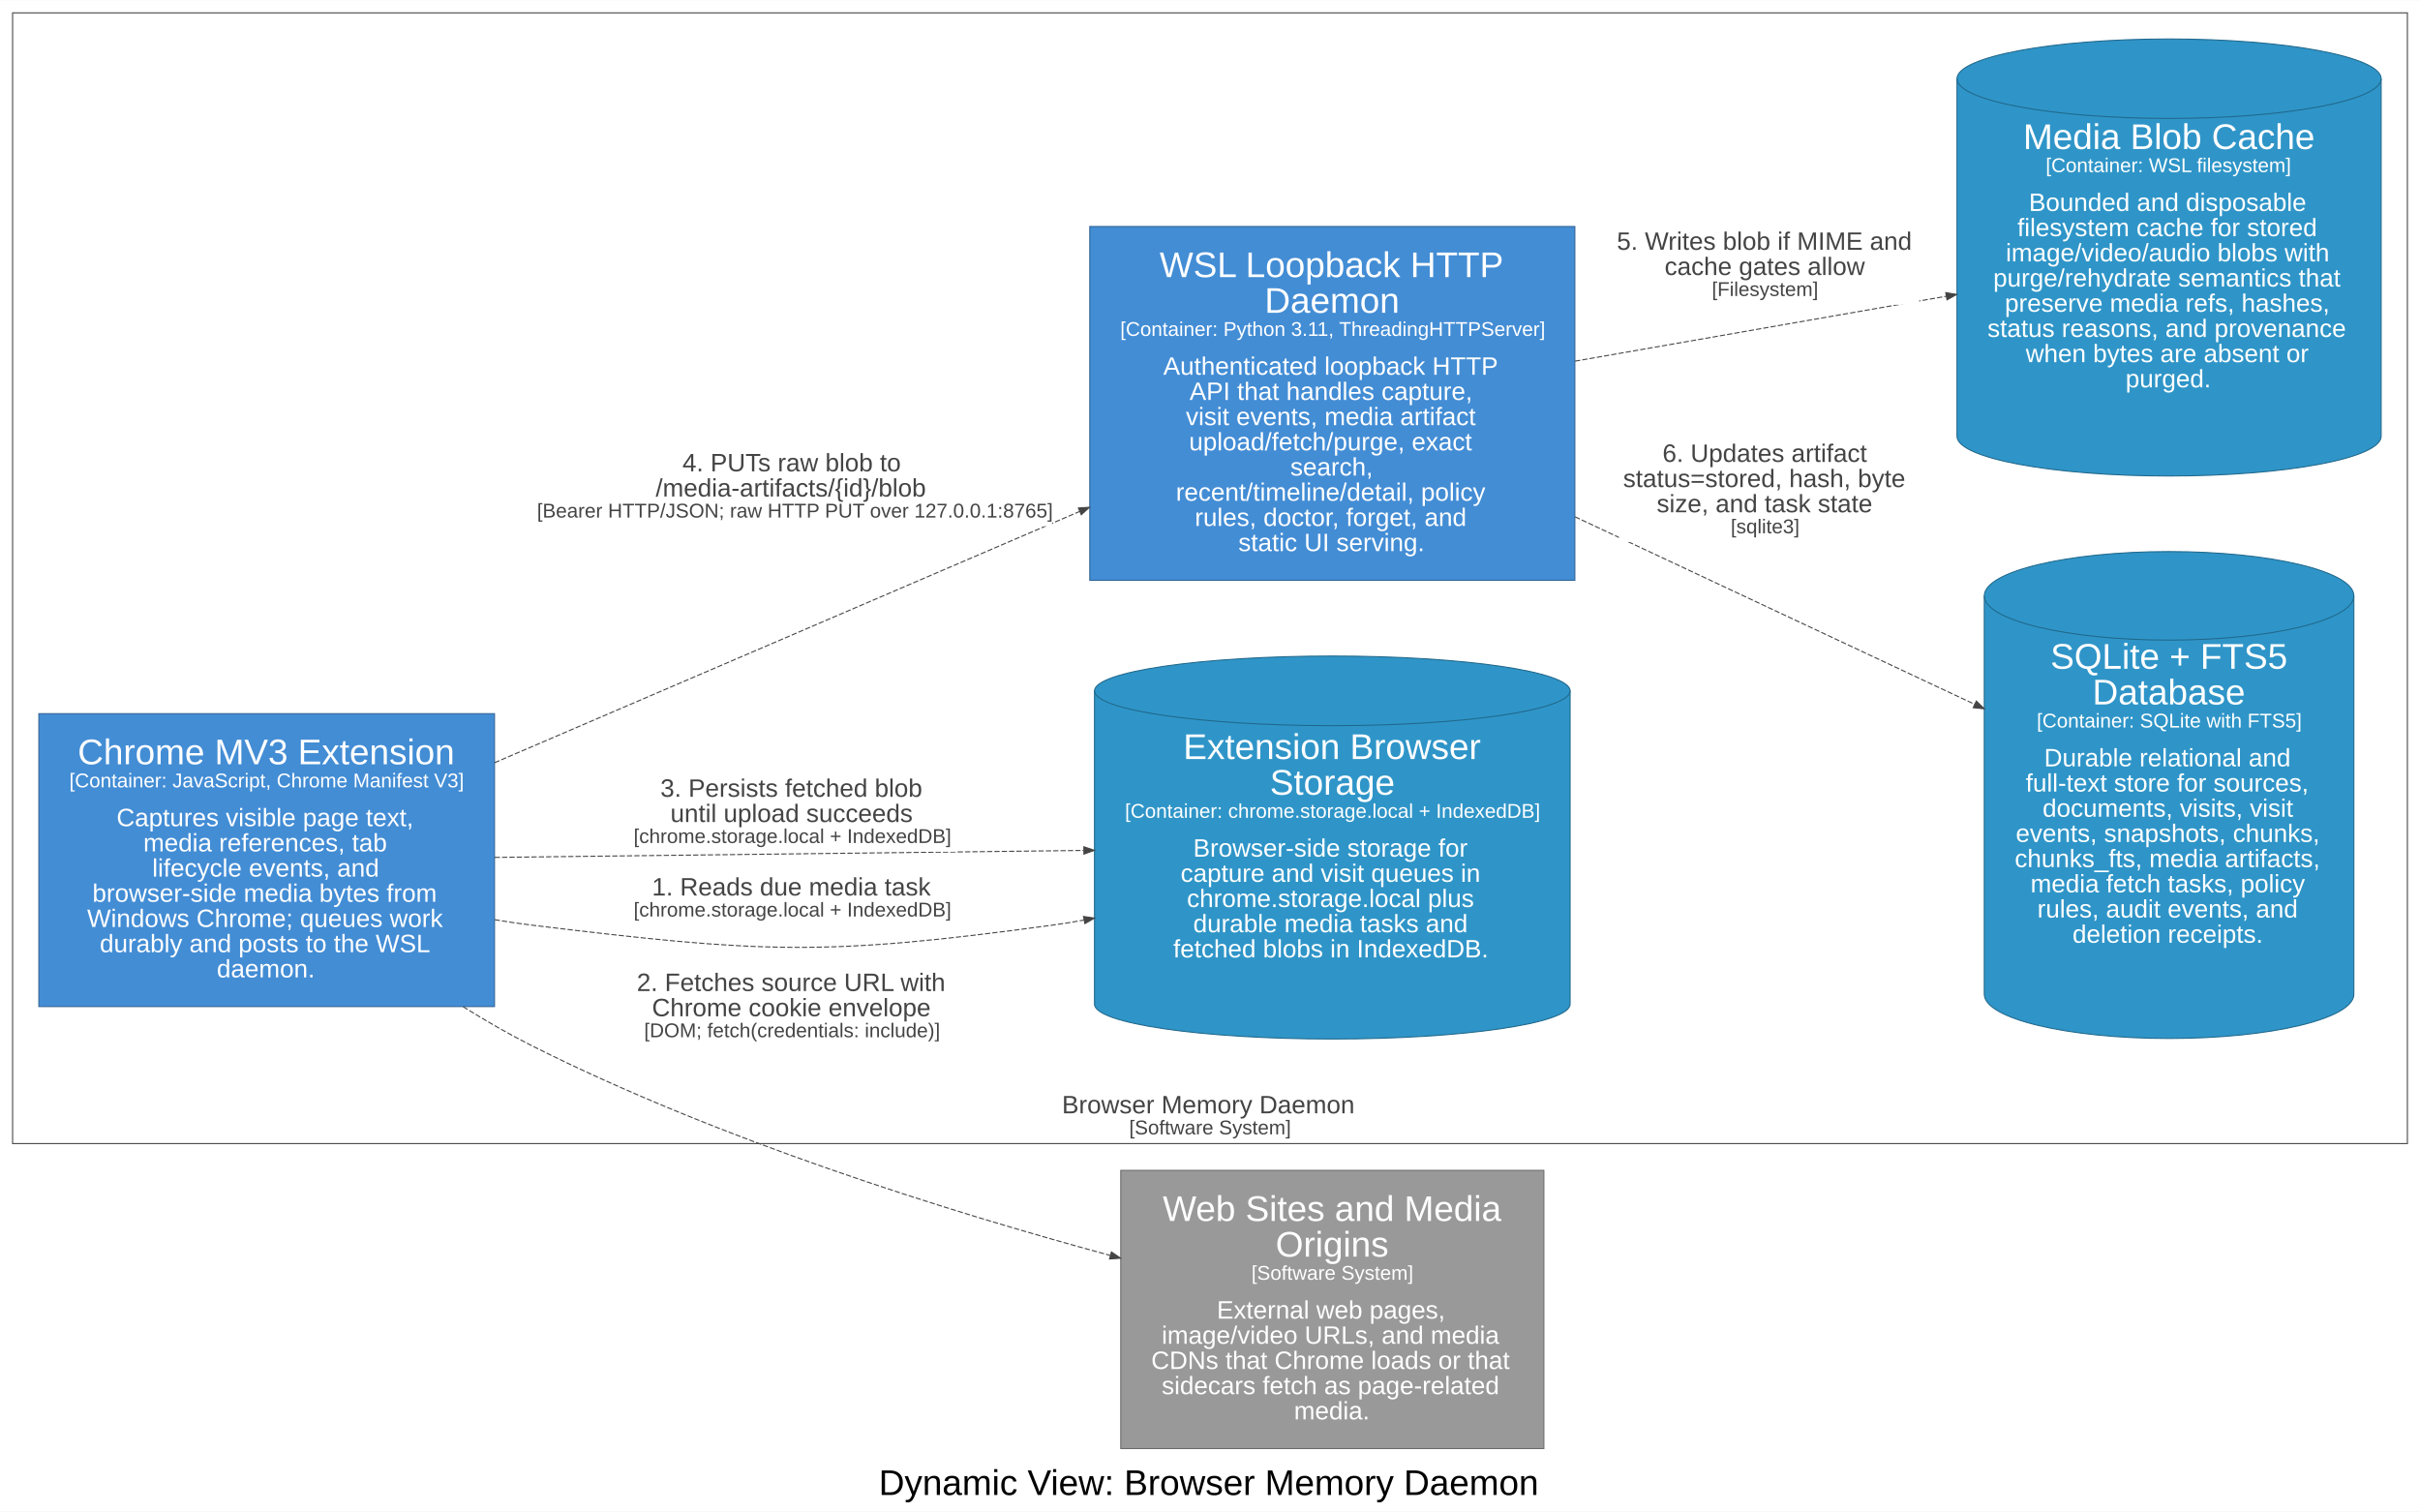
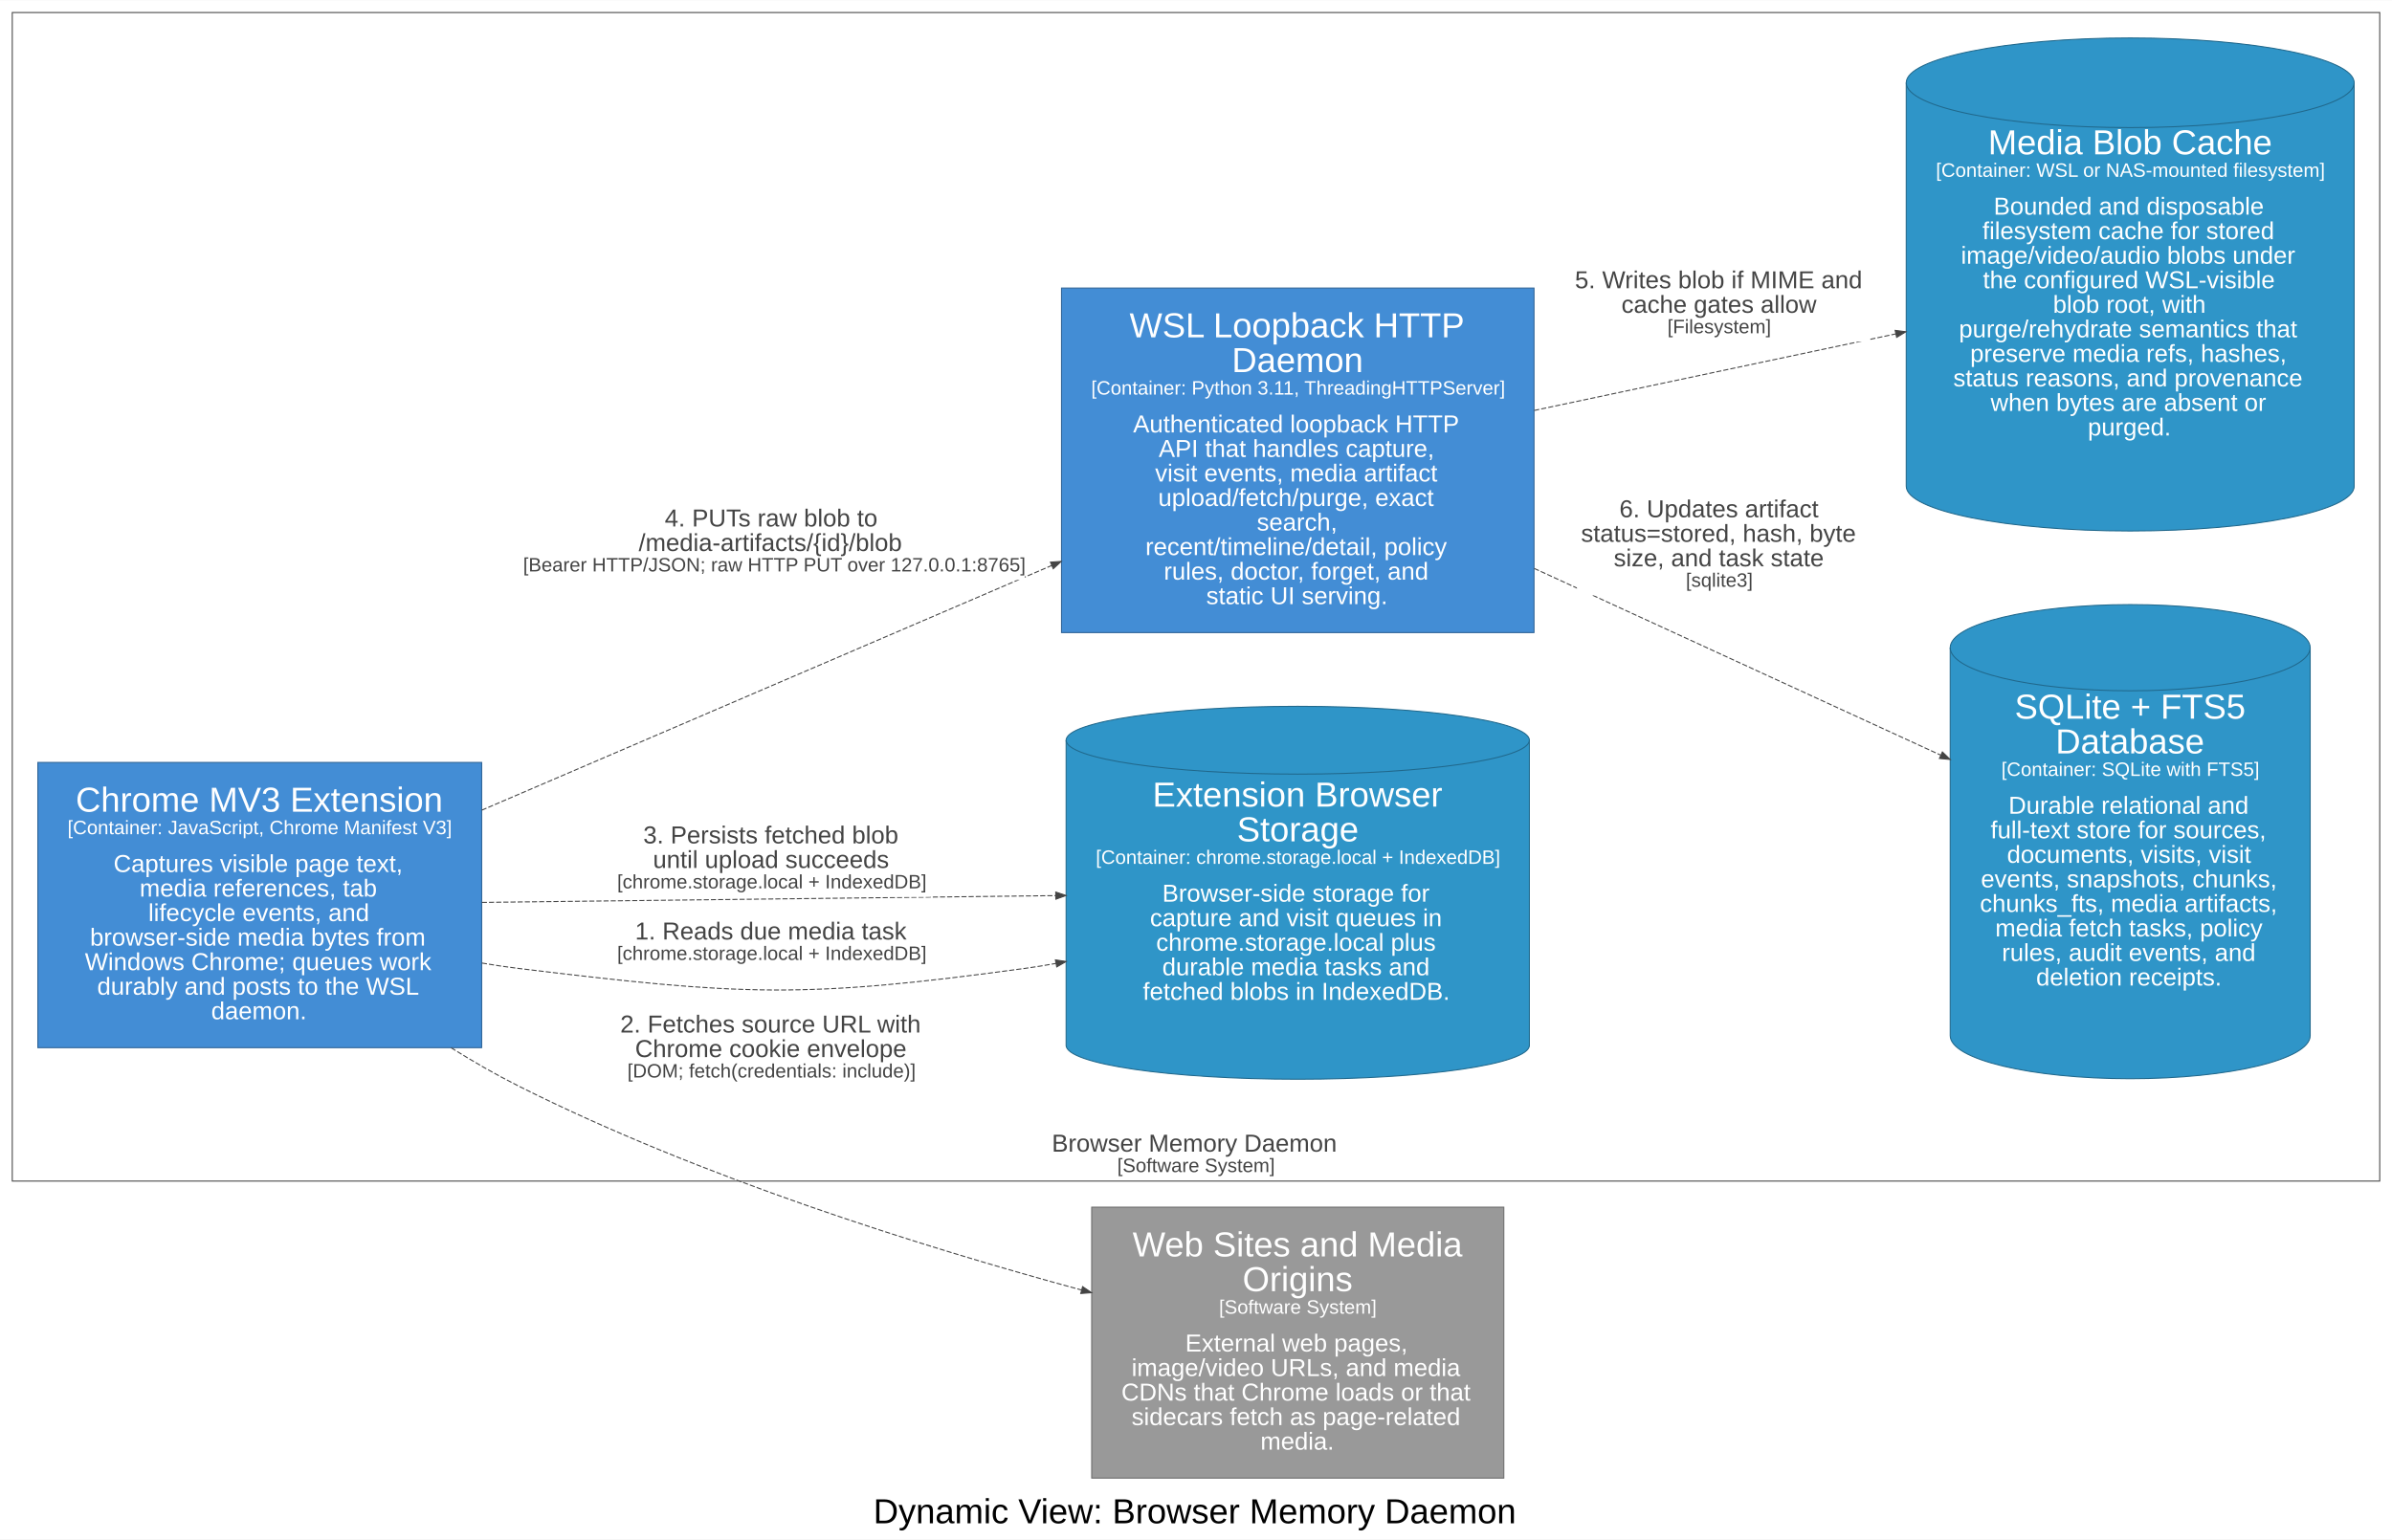
- <svg xmlns="http://www.w3.org/2000/svg" width="2305pt" height="1440pt" viewBox="0.00 0.00 2305.00 1439.50">
-   <g id="graph0" class="graph" transform="scale(1 1) rotate(0) translate(4 1435.5)">
-     <polygon fill="white" stroke="transparent" points="-4,4 -4,-1435.5 2301,-1435.5 2301,4 -4,4" />
-     <text text-anchor="start" x="833" y="-11.8" font-family="Arial" font-size="34.00">Dynamic View: Browser Memory Daemon</text>
+ <svg xmlns="http://www.w3.org/2000/svg" width="2339pt" height="1506pt" viewBox="0.00 0.00 2339.00 1505.50">
+   <g id="graph0" class="graph" transform="scale(1 1) rotate(0) translate(4 1501.5)">
+     <polygon fill="white" stroke="transparent" points="-4,4 -4,-1501.5 2335,-1501.5 2335,4 -4,4" />
+     <text text-anchor="start" x="850" y="-11.8" font-family="Arial" font-size="34.00">Dynamic View: Browser Memory Daemon</text>
    <g id="clust1" class="cluster">
-       <polygon fill="none" stroke="#444444" points="8,-346.5 8,-1423.5 2289,-1423.5 2289,-346.5 8,-346.5" />
-       <text text-anchor="start" x="1007.5" y="-375.3" font-family="Arial" font-size="24.00" fill="#444444">Browser Memory Daemon</text>
-       <text text-anchor="start" x="1071.5" y="-355.3" font-family="Arial" font-size="19.00" fill="#444444">[Software System]</text>
+       <polygon fill="none" stroke="#444444" points="8,-346.5 8,-1489.5 2323,-1489.5 2323,-346.5 8,-346.5" />
+       <text text-anchor="start" x="1024.5" y="-375.3" font-family="Arial" font-size="24.00" fill="#444444">Browser Memory Daemon</text>
+       <text text-anchor="start" x="1088.5" y="-355.3" font-family="Arial" font-size="19.00" fill="#444444">[Software System]</text>
    </g>
    <g id="13" class="node">
      <path fill="#2f95c8" stroke="#20688c" d="M1491.5,-777.72C1491.5,-796.01 1389.98,-810.88 1265,-810.88 1140.02,-810.88 1038.5,-796.01 1038.5,-777.72 1038.5,-777.72 1038.5,-479.28 1038.5,-479.28 1038.5,-460.99 1140.02,-446.12 1265,-446.12 1389.98,-446.12 1491.5,-460.99 1491.5,-479.28 1491.5,-479.28 1491.5,-777.72 1491.5,-777.72" />
      <path fill="none" stroke="#20688c" d="M1491.5,-777.72C1491.5,-759.42 1389.98,-744.56 1265,-744.56 1140.02,-744.56 1038.5,-759.42 1038.5,-777.72" />
      <text text-anchor="start" x="1123" y="-712.8" font-family="Arial" font-size="34.00" fill="#ffffff">Extension Browser</text>
      <text text-anchor="start" x="1205.5" y="-678.8" font-family="Arial" font-size="34.00" fill="#ffffff">Storage</text>
      <text text-anchor="start" x="1067.5" y="-656.8" font-family="Arial" font-size="19.00" fill="#ffffff">[Container: chrome.storage.local + IndexedDB]</text>
      <text text-anchor="start" x="1132.5" y="-619.8" font-family="Arial" font-size="24.00" fill="#ffffff">Browser-side storage for</text>
      <text text-anchor="start" x="1120.5" y="-595.8" font-family="Arial" font-size="24.00" fill="#ffffff">capture and visit queues in</text>
      <text text-anchor="start" x="1126.5" y="-571.8" font-family="Arial" font-size="24.00" fill="#ffffff">chrome.storage.local plus</text>
      <text text-anchor="start" x="1132.5" y="-547.8" font-family="Arial" font-size="24.00" fill="#ffffff">durable media tasks and</text>
      <text text-anchor="start" x="1113.5" y="-523.8" font-family="Arial" font-size="24.00" fill="#ffffff">fetched blobs in IndexedDB.</text>
    </g>
    <g id="14" class="node">
      <polygon fill="#438dd5" stroke="#2e6295" points="1496,-1220 1034,-1220 1034,-883 1496,-883 1496,-1220" />
      <text text-anchor="start" x="1100.5" y="-1171.8" font-family="Arial" font-size="34.00" fill="#ffffff">WSL Loopback HTTP</text>
      <text text-anchor="start" x="1200.5" y="-1137.8" font-family="Arial" font-size="34.00" fill="#ffffff">Daemon</text>
      <text text-anchor="start" x="1063" y="-1115.8" font-family="Arial" font-size="19.00" fill="#ffffff">[Container: Python 3.11, ThreadingHTTPServer]</text>
      <text text-anchor="start" x="1104" y="-1078.8" font-family="Arial" font-size="24.00" fill="#ffffff">Authenticated loopback HTTP</text>
      <text text-anchor="start" x="1129" y="-1054.8" font-family="Arial" font-size="24.00" fill="#ffffff">API that handles capture,</text>
      <text text-anchor="start" x="1125.5" y="-1030.8" font-family="Arial" font-size="24.00" fill="#ffffff">visit events, media artifact</text>
      <text text-anchor="start" x="1128.5" y="-1006.8" font-family="Arial" font-size="24.00" fill="#ffffff">upload/fetch/purge, exact</text>
      <text text-anchor="start" x="1225" y="-982.8" font-family="Arial" font-size="24.00" fill="#ffffff">search,</text>
      <text text-anchor="start" x="1116" y="-958.8" font-family="Arial" font-size="24.00" fill="#ffffff">recent/timeline/detail, policy</text>
      <text text-anchor="start" x="1134" y="-934.8" font-family="Arial" font-size="24.00" fill="#ffffff">rules, doctor, forget, and</text>
      <text text-anchor="start" x="1175.5" y="-910.8" font-family="Arial" font-size="24.00" fill="#ffffff">static UI serving.</text>
    </g>
    <g id="27" class="node">
-       <path fill="#2f95c8" stroke="#20688c" d="M2238,-868.22C2238,-891.48 2159.11,-910.38 2062,-910.38 1964.89,-910.38 1886,-891.48 1886,-868.22 1886,-868.22 1886,-488.78 1886,-488.78 1886,-465.52 1964.89,-446.62 2062,-446.62 2159.11,-446.62 2238,-465.52 2238,-488.78 2238,-488.78 2238,-868.22 2238,-868.22" />
-       <path fill="none" stroke="#20688c" d="M2238,-868.22C2238,-844.95 2159.11,-826.06 2062,-826.06 1964.89,-826.06 1886,-844.95 1886,-868.22" />
-       <text text-anchor="start" x="1949" y="-798.8" font-family="Arial" font-size="34.00" fill="#ffffff">SQLite + FTS5</text>
-       <text text-anchor="start" x="1989" y="-764.8" font-family="Arial" font-size="34.00" fill="#ffffff">Database</text>
-       <text text-anchor="start" x="1936" y="-742.8" font-family="Arial" font-size="19.00" fill="#ffffff">[Container: SQLite with FTS5]</text>
-       <text text-anchor="start" x="1943" y="-705.8" font-family="Arial" font-size="24.00" fill="#ffffff">Durable relational and</text>
-       <text text-anchor="start" x="1925.5" y="-681.8" font-family="Arial" font-size="24.00" fill="#ffffff">full-text store for sources,</text>
-       <text text-anchor="start" x="1941.5" y="-657.8" font-family="Arial" font-size="24.00" fill="#ffffff">documents, visits, visit</text>
-       <text text-anchor="start" x="1916" y="-633.8" font-family="Arial" font-size="24.00" fill="#ffffff">events, snapshots, chunks,</text>
-       <text text-anchor="start" x="1915" y="-609.8" font-family="Arial" font-size="24.00" fill="#ffffff">chunks_fts, media artifacts,</text>
-       <text text-anchor="start" x="1930" y="-585.8" font-family="Arial" font-size="24.00" fill="#ffffff">media fetch tasks, policy</text>
-       <text text-anchor="start" x="1936.5" y="-561.8" font-family="Arial" font-size="24.00" fill="#ffffff">rules, audit events, and</text>
-       <text text-anchor="start" x="1970" y="-537.8" font-family="Arial" font-size="24.00" fill="#ffffff">deletion receipts.</text>
+       <path fill="#2f95c8" stroke="#20688c" d="M2255,-868.22C2255,-891.48 2176.11,-910.38 2079,-910.38 1981.89,-910.38 1903,-891.48 1903,-868.22 1903,-868.22 1903,-488.78 1903,-488.78 1903,-465.52 1981.89,-446.62 2079,-446.62 2176.11,-446.62 2255,-465.52 2255,-488.78 2255,-488.78 2255,-868.22 2255,-868.22" />
+       <path fill="none" stroke="#20688c" d="M2255,-868.22C2255,-844.95 2176.11,-826.06 2079,-826.06 1981.89,-826.06 1903,-844.95 1903,-868.22" />
+       <text text-anchor="start" x="1966" y="-798.8" font-family="Arial" font-size="34.00" fill="#ffffff">SQLite + FTS5</text>
+       <text text-anchor="start" x="2006" y="-764.8" font-family="Arial" font-size="34.00" fill="#ffffff">Database</text>
+       <text text-anchor="start" x="1953" y="-742.8" font-family="Arial" font-size="19.00" fill="#ffffff">[Container: SQLite with FTS5]</text>
+       <text text-anchor="start" x="1960" y="-705.8" font-family="Arial" font-size="24.00" fill="#ffffff">Durable relational and</text>
+       <text text-anchor="start" x="1942.5" y="-681.8" font-family="Arial" font-size="24.00" fill="#ffffff">full-text store for sources,</text>
+       <text text-anchor="start" x="1958.5" y="-657.8" font-family="Arial" font-size="24.00" fill="#ffffff">documents, visits, visit</text>
+       <text text-anchor="start" x="1933" y="-633.8" font-family="Arial" font-size="24.00" fill="#ffffff">events, snapshots, chunks,</text>
+       <text text-anchor="start" x="1932" y="-609.8" font-family="Arial" font-size="24.00" fill="#ffffff">chunks_fts, media artifacts,</text>
+       <text text-anchor="start" x="1947" y="-585.8" font-family="Arial" font-size="24.00" fill="#ffffff">media fetch tasks, policy</text>
+       <text text-anchor="start" x="1953.5" y="-561.8" font-family="Arial" font-size="24.00" fill="#ffffff">rules, audit events, and</text>
+       <text text-anchor="start" x="1987" y="-537.8" font-family="Arial" font-size="24.00" fill="#ffffff">deletion receipts.</text>
    </g>
    <g id="43" class="edge">
-       <path fill="none" stroke="#444444" stroke-dasharray="5,2" d="M1496.21,-943.49C1617.2,-886.72 1763.49,-818.09 1876.86,-764.9" />
-       <polygon fill="#444444" stroke="#444444" points="1878.43,-768.02 1886,-760.61 1875.46,-761.69 1878.43,-768.02" />
+       <path fill="none" stroke="#444444" stroke-dasharray="5,2" d="M1496.24,-945.74C1622.15,-887.9 1775.99,-817.23 1893.84,-763.09" />
+       <polygon fill="#444444" stroke="#444444" points="1895.36,-766.25 1902.98,-758.9 1892.43,-759.89 1895.36,-766.25" />
      <polygon fill="white" stroke="transparent" points="1538,-919.5 1538,-1018.5 1818,-1018.5 1818,-919.5 1538,-919.5" />
      <text text-anchor="start" x="1579.5" y="-995.8" font-family="Arial" font-size="24.00" fill="#444444">6. Updates artifact</text>
      <text text-anchor="start" x="1542" y="-971.8" font-family="Arial" font-size="24.00" fill="#444444">status=stored, hash, byte</text>
      <text text-anchor="start" x="1574" y="-947.8" font-family="Arial" font-size="24.00" fill="#444444">size, and task state</text>
      <text text-anchor="start" x="1644.5" y="-927.8" font-family="Arial" font-size="19.00" fill="#444444">[sqlite3]</text>
    </g>
    <g id="29" class="node">
-       <path fill="#2f95c8" stroke="#20688c" d="M2264,-1360.78C2264,-1381.66 2173.46,-1398.63 2062,-1398.63 1950.54,-1398.63 1860,-1381.66 1860,-1360.78 1860,-1360.78 1860,-1020.22 1860,-1020.22 1860,-999.34 1950.54,-982.37 2062,-982.37 2173.46,-982.37 2264,-999.34 2264,-1020.22 2264,-1020.22 2264,-1360.78 2264,-1360.78" />
-       <path fill="none" stroke="#20688c" d="M2264,-1360.78C2264,-1339.9 2173.46,-1322.94 2062,-1322.94 1950.54,-1322.94 1860,-1339.9 1860,-1360.78" />
-       <text text-anchor="start" x="1923" y="-1293.8" font-family="Arial" font-size="34.00" fill="#ffffff">Media Blob Cache</text>
-       <text text-anchor="start" x="1944.5" y="-1271.8" font-family="Arial" font-size="19.00" fill="#ffffff">[Container: WSL filesystem]</text>
-       <text text-anchor="start" x="1928.5" y="-1234.8" font-family="Arial" font-size="24.00" fill="#ffffff">Bounded and disposable</text>
-       <text text-anchor="start" x="1917.5" y="-1210.8" font-family="Arial" font-size="24.00" fill="#ffffff">filesystem cache for stored</text>
-       <text text-anchor="start" x="1906.5" y="-1186.8" font-family="Arial" font-size="24.00" fill="#ffffff">image/video/audio blobs with</text>
-       <text text-anchor="start" x="1894.5" y="-1162.8" font-family="Arial" font-size="24.00" fill="#ffffff">purge/rehydrate semantics that</text>
-       <text text-anchor="start" x="1905.5" y="-1138.8" font-family="Arial" font-size="24.00" fill="#ffffff">preserve media refs, hashes,</text>
-       <text text-anchor="start" x="1889" y="-1114.8" font-family="Arial" font-size="24.00" fill="#ffffff">status reasons, and provenance</text>
-       <text text-anchor="start" x="1925.5" y="-1090.8" font-family="Arial" font-size="24.00" fill="#ffffff">when bytes are absent or</text>
-       <text text-anchor="start" x="2020.5" y="-1066.8" font-family="Arial" font-size="24.00" fill="#ffffff">purged.</text>
+       <path fill="#2f95c8" stroke="#20688c" d="M2298,-1420.78C2298,-1444.97 2199.84,-1464.63 2079,-1464.63 1958.16,-1464.63 1860,-1444.97 1860,-1420.78 1860,-1420.78 1860,-1026.22 1860,-1026.22 1860,-1002.03 1958.16,-982.37 2079,-982.37 2199.84,-982.37 2298,-1002.03 2298,-1026.22 2298,-1026.22 2298,-1420.78 2298,-1420.78" />
+       <path fill="none" stroke="#20688c" d="M2298,-1420.78C2298,-1396.59 2199.84,-1376.94 2079,-1376.94 1958.16,-1376.94 1860,-1396.59 1860,-1420.78" />
+       <text text-anchor="start" x="1940" y="-1350.8" font-family="Arial" font-size="34.00" fill="#ffffff">Media Blob Cache</text>
+       <text text-anchor="start" x="1889" y="-1328.8" font-family="Arial" font-size="19.00" fill="#ffffff">[Container: WSL or NAS-mounted filesystem]</text>
+       <text text-anchor="start" x="1945.5" y="-1291.8" font-family="Arial" font-size="24.00" fill="#ffffff">Bounded and disposable</text>
+       <text text-anchor="start" x="1934.5" y="-1267.8" font-family="Arial" font-size="24.00" fill="#ffffff">filesystem cache for stored</text>
+       <text text-anchor="start" x="1913.5" y="-1243.8" font-family="Arial" font-size="24.00" fill="#ffffff">image/video/audio blobs under</text>
+       <text text-anchor="start" x="1935" y="-1219.8" font-family="Arial" font-size="24.00" fill="#ffffff">the configured WSL-visible</text>
+       <text text-anchor="start" x="2003.5" y="-1195.8" font-family="Arial" font-size="24.00" fill="#ffffff">blob root, with</text>
+       <text text-anchor="start" x="1911.5" y="-1171.8" font-family="Arial" font-size="24.00" fill="#ffffff">purge/rehydrate semantics that</text>
+       <text text-anchor="start" x="1922.5" y="-1147.8" font-family="Arial" font-size="24.00" fill="#ffffff">preserve media refs, hashes,</text>
+       <text text-anchor="start" x="1906" y="-1123.8" font-family="Arial" font-size="24.00" fill="#ffffff">status reasons, and provenance</text>
+       <text text-anchor="start" x="1942.5" y="-1099.8" font-family="Arial" font-size="24.00" fill="#ffffff">when bytes are absent or</text>
+       <text text-anchor="start" x="2037.5" y="-1075.8" font-family="Arial" font-size="24.00" fill="#ffffff">purged.</text>
    </g>
    <g id="45" class="edge">
-       <path fill="none" stroke="#444444" stroke-dasharray="5,2" d="M1496.21,-1091.75C1607.71,-1111.25 1740.69,-1134.5 1849.6,-1153.54" />
-       <polygon fill="#444444" stroke="#444444" points="1849.28,-1157.03 1859.73,-1155.31 1850.48,-1150.14 1849.28,-1157.03" />
-       <polygon fill="white" stroke="transparent" points="1532,-1145.5 1532,-1220.5 1824,-1220.5 1824,-1145.5 1532,-1145.5" />
-       <text text-anchor="start" x="1536" y="-1197.8" font-family="Arial" font-size="24.00" fill="#444444">5. Writes blob if MIME and</text>
-       <text text-anchor="start" x="1581.5" y="-1173.8" font-family="Arial" font-size="24.00" fill="#444444">cache gates allow</text>
-       <text text-anchor="start" x="1626.5" y="-1153.8" font-family="Arial" font-size="19.00" fill="#444444">[Filesystem]</text>
+       <path fill="none" stroke="#444444" stroke-dasharray="5,2" d="M1496.24,-1100.27C1606.96,-1123.72 1739.29,-1151.75 1849.75,-1175.15" />
+       <polygon fill="#444444" stroke="#444444" points="1849.18,-1178.61 1859.69,-1177.26 1850.63,-1171.76 1849.18,-1178.61" />
+       <polygon fill="white" stroke="transparent" points="1532,-1167.5 1532,-1242.5 1824,-1242.5 1824,-1167.5 1532,-1167.5" />
+       <text text-anchor="start" x="1536" y="-1219.8" font-family="Arial" font-size="24.00" fill="#444444">5. Writes blob if MIME and</text>
+       <text text-anchor="start" x="1581.5" y="-1195.8" font-family="Arial" font-size="24.00" fill="#444444">cache gates allow</text>
+       <text text-anchor="start" x="1626.5" y="-1175.8" font-family="Arial" font-size="19.00" fill="#444444">[Filesystem]</text>
    </g>
    <g id="5" class="node">
      <polygon fill="#438dd5" stroke="#2e6295" points="467,-756 33,-756 33,-477 467,-477 467,-756" />
      <text text-anchor="start" x="70" y="-707.8" font-family="Arial" font-size="34.00" fill="#ffffff">Chrome MV3 Extension</text>
      <text text-anchor="start" x="62" y="-685.8" font-family="Arial" font-size="19.00" fill="#ffffff">[Container: JavaScript, Chrome Manifest V3]</text>
      <text text-anchor="start" x="107" y="-648.8" font-family="Arial" font-size="24.00" fill="#ffffff">Captures visible page text,</text>
      <text text-anchor="start" x="132.5" y="-624.8" font-family="Arial" font-size="24.00" fill="#ffffff">media references, tab</text>
      <text text-anchor="start" x="141" y="-600.8" font-family="Arial" font-size="24.00" fill="#ffffff">lifecycle events, and</text>
      <text text-anchor="start" x="84" y="-576.8" font-family="Arial" font-size="24.00" fill="#ffffff">browser-side media bytes from</text>
      <text text-anchor="start" x="79" y="-552.8" font-family="Arial" font-size="24.00" fill="#ffffff">Windows Chrome; queues work</text>
      <text text-anchor="start" x="91" y="-528.8" font-family="Arial" font-size="24.00" fill="#ffffff">durably and posts to the WSL</text>
      <text text-anchor="start" x="202.5" y="-504.8" font-family="Arial" font-size="24.00" fill="#ffffff">daemon.</text>
    </g>
    <g id="37" class="edge">
      <path fill="none" stroke="#444444" stroke-dasharray="5,2" d="M467.22,-559.76C479.28,-557.71 491.26,-555.92 503,-554.5 721.4,-528.03 780.02,-524.74 998,-554.5 1008.08,-555.88 1018.31,-557.53 1028.61,-559.41" />
      <polygon fill="#444444" stroke="#444444" points="1028.02,-562.86 1038.5,-561.28 1029.32,-555.98 1028.02,-562.86" />
      <polygon fill="white" stroke="transparent" points="595,-554.5 595,-605.5 906,-605.5 906,-554.5 595,-554.5" />
      <text text-anchor="start" x="617" y="-582.8" font-family="Arial" font-size="24.00" fill="#444444">1. Reads due media task</text>
      <text text-anchor="start" x="599.5" y="-562.8" font-family="Arial" font-size="19.00" fill="#444444">[chrome.storage.local + IndexedDB]</text>
    </g>
    <g id="37" class="edge">
      <path fill="none" stroke="#444444" stroke-dasharray="5,2" d="M467.17,-619.07C479.29,-619.22 491.3,-619.36 503,-619.5 678.97,-621.59 877.82,-623.94 1028.12,-625.72" />
      <polygon fill="#444444" stroke="#444444" points="1028.36,-629.22 1038.4,-625.84 1028.44,-622.22 1028.36,-629.22" />
      <polygon fill="white" stroke="transparent" points="595,-624.5 595,-699.5 906,-699.5 906,-624.5 595,-624.5" />
      <text text-anchor="start" x="625" y="-676.8" font-family="Arial" font-size="24.00" fill="#444444">3. Persists fetched blob</text>
      <text text-anchor="start" x="634.5" y="-652.8" font-family="Arial" font-size="24.00" fill="#444444">until upload succeeds</text>
      <text text-anchor="start" x="599.5" y="-632.8" font-family="Arial" font-size="19.00" fill="#444444">[chrome.storage.local + IndexedDB]</text>
    </g>
    <g id="38" class="edge">
      <path fill="none" stroke="#444444" stroke-dasharray="5,2" d="M467.07,-709.28C630.68,-779.54 855.36,-876.02 1024.46,-948.64" />
      <polygon fill="#444444" stroke="#444444" points="1023.16,-951.89 1033.73,-952.62 1025.92,-945.46 1023.16,-951.89" />
      <polygon fill="white" stroke="transparent" points="503,-934.5 503,-1009.5 998,-1009.5 998,-934.5 503,-934.5" />
      <text text-anchor="start" x="646" y="-986.8" font-family="Arial" font-size="24.00" fill="#444444">4. PUTs raw blob to</text>
      <text text-anchor="start" x="620.5" y="-962.8" font-family="Arial" font-size="24.00" fill="#444444">/media-artifacts/{id}/blob</text>
      <text text-anchor="start" x="507.5" y="-942.8" font-family="Arial" font-size="19.00" fill="#444444">[Bearer HTTP/JSON; raw HTTP PUT over 127.0.0.1:8765]</text>
    </g>
    <g id="3" class="node">
      <polygon fill="#999999" stroke="#6b6b6b" points="1466.5,-321 1063.5,-321 1063.5,-56 1466.5,-56 1466.5,-321" />
      <text text-anchor="start" x="1103.5" y="-272.8" font-family="Arial" font-size="34.00" fill="#ffffff">Web Sites and Media</text>
      <text text-anchor="start" x="1211" y="-238.8" font-family="Arial" font-size="34.00" fill="#ffffff">Origins</text>
      <text text-anchor="start" x="1188" y="-216.8" font-family="Arial" font-size="19.00" fill="#ffffff">[Software System]</text>
      <text text-anchor="start" x="1155" y="-179.8" font-family="Arial" font-size="24.00" fill="#ffffff">External web pages,</text>
      <text text-anchor="start" x="1102.5" y="-155.8" font-family="Arial" font-size="24.00" fill="#ffffff">image/video URLs, and media</text>
      <text text-anchor="start" x="1092.5" y="-131.8" font-family="Arial" font-size="24.00" fill="#ffffff">CDNs that Chrome loads or that</text>
      <text text-anchor="start" x="1102.5" y="-107.8" font-family="Arial" font-size="24.00" fill="#ffffff">sidecars fetch as page-related</text>
      <text text-anchor="start" x="1228.5" y="-83.8" font-family="Arial" font-size="24.00" fill="#ffffff">media.</text>
    </g>
    <g id="36" class="edge">
      <path fill="none" stroke="#444444" stroke-dasharray="5,2" d="M437.15,-476.87C458.81,-463.32 481.02,-450.54 503,-439.5 680.63,-350.28 897.04,-282.46 1053.61,-239.95" />
      <polygon fill="#444444" stroke="#444444" points="1054.62,-243.3 1063.36,-237.32 1052.8,-236.55 1054.62,-243.3" />
      <polygon fill="white" stroke="transparent" points="598,-439.5 598,-514.5 903,-514.5 903,-439.5 598,-439.5" />
      <text text-anchor="start" x="602.5" y="-491.8" font-family="Arial" font-size="24.00" fill="#444444">2. Fetches source URL with</text>
      <text text-anchor="start" x="617" y="-467.8" font-family="Arial" font-size="24.00" fill="#444444">Chrome cookie envelope</text>
      <text text-anchor="start" x="609.5" y="-447.8" font-family="Arial" font-size="19.00" fill="#444444">[DOM; fetch(credentials: include)]</text>
    </g>
  </g>
</svg>
